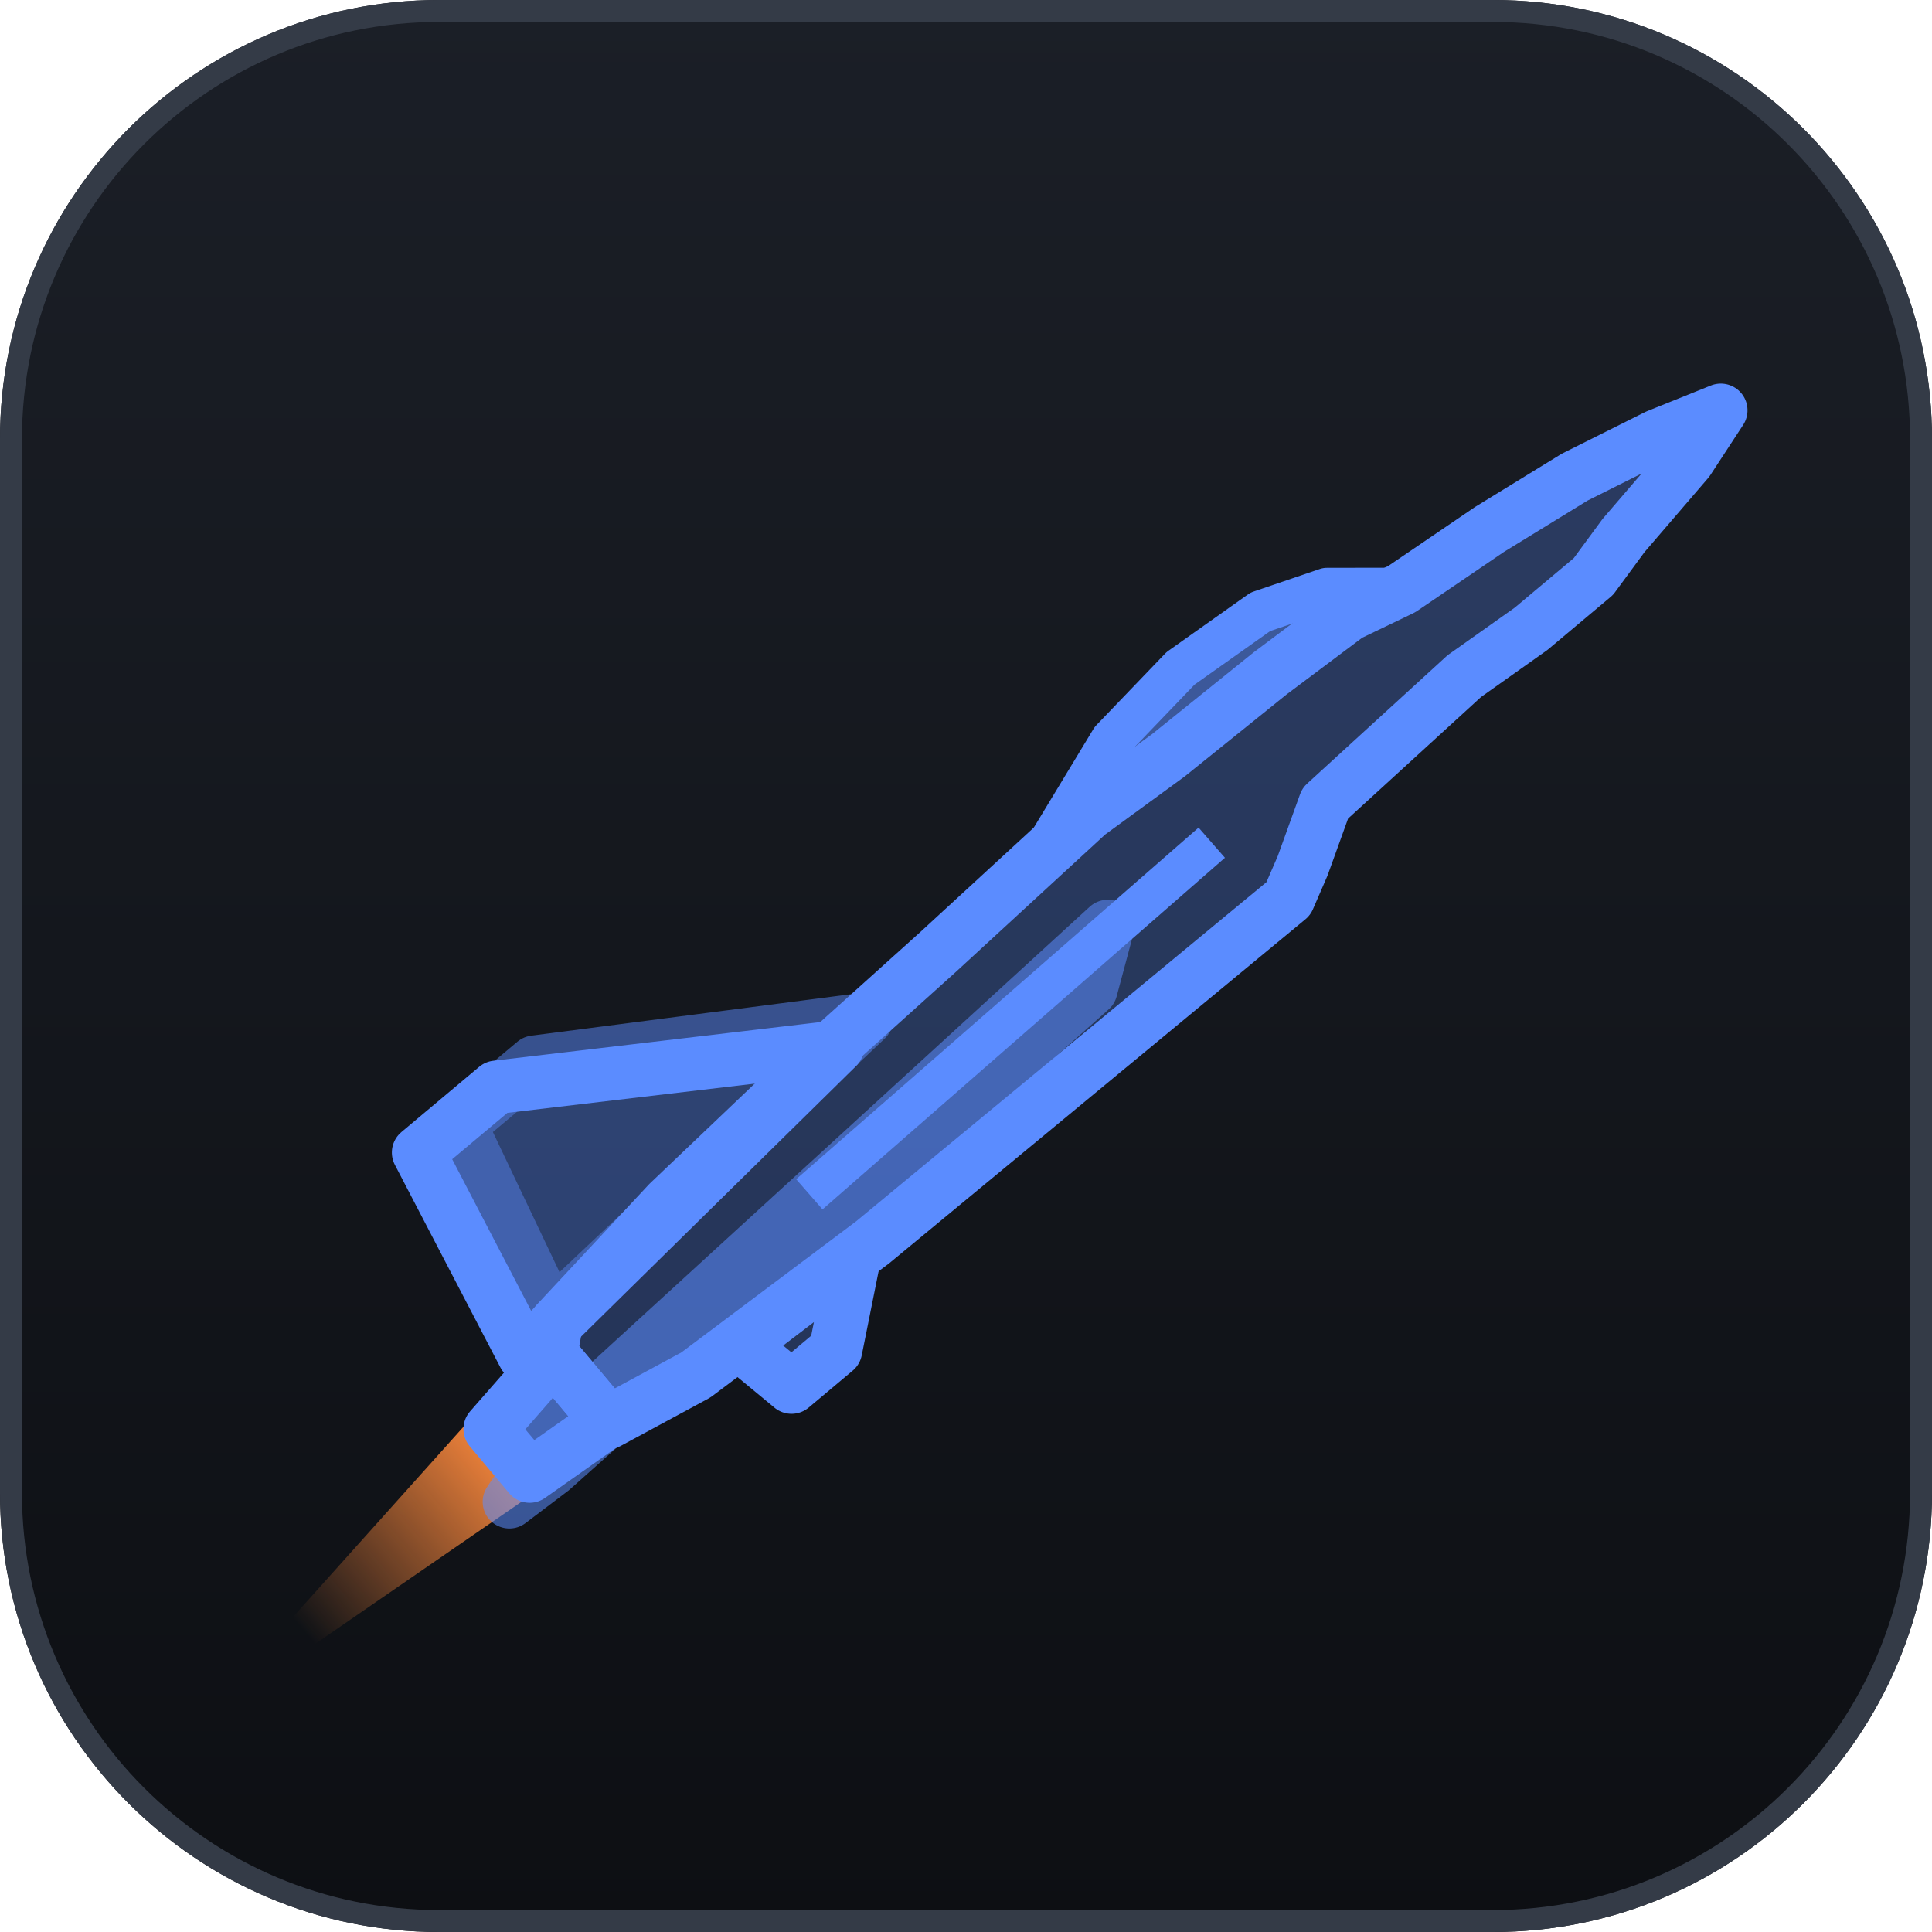
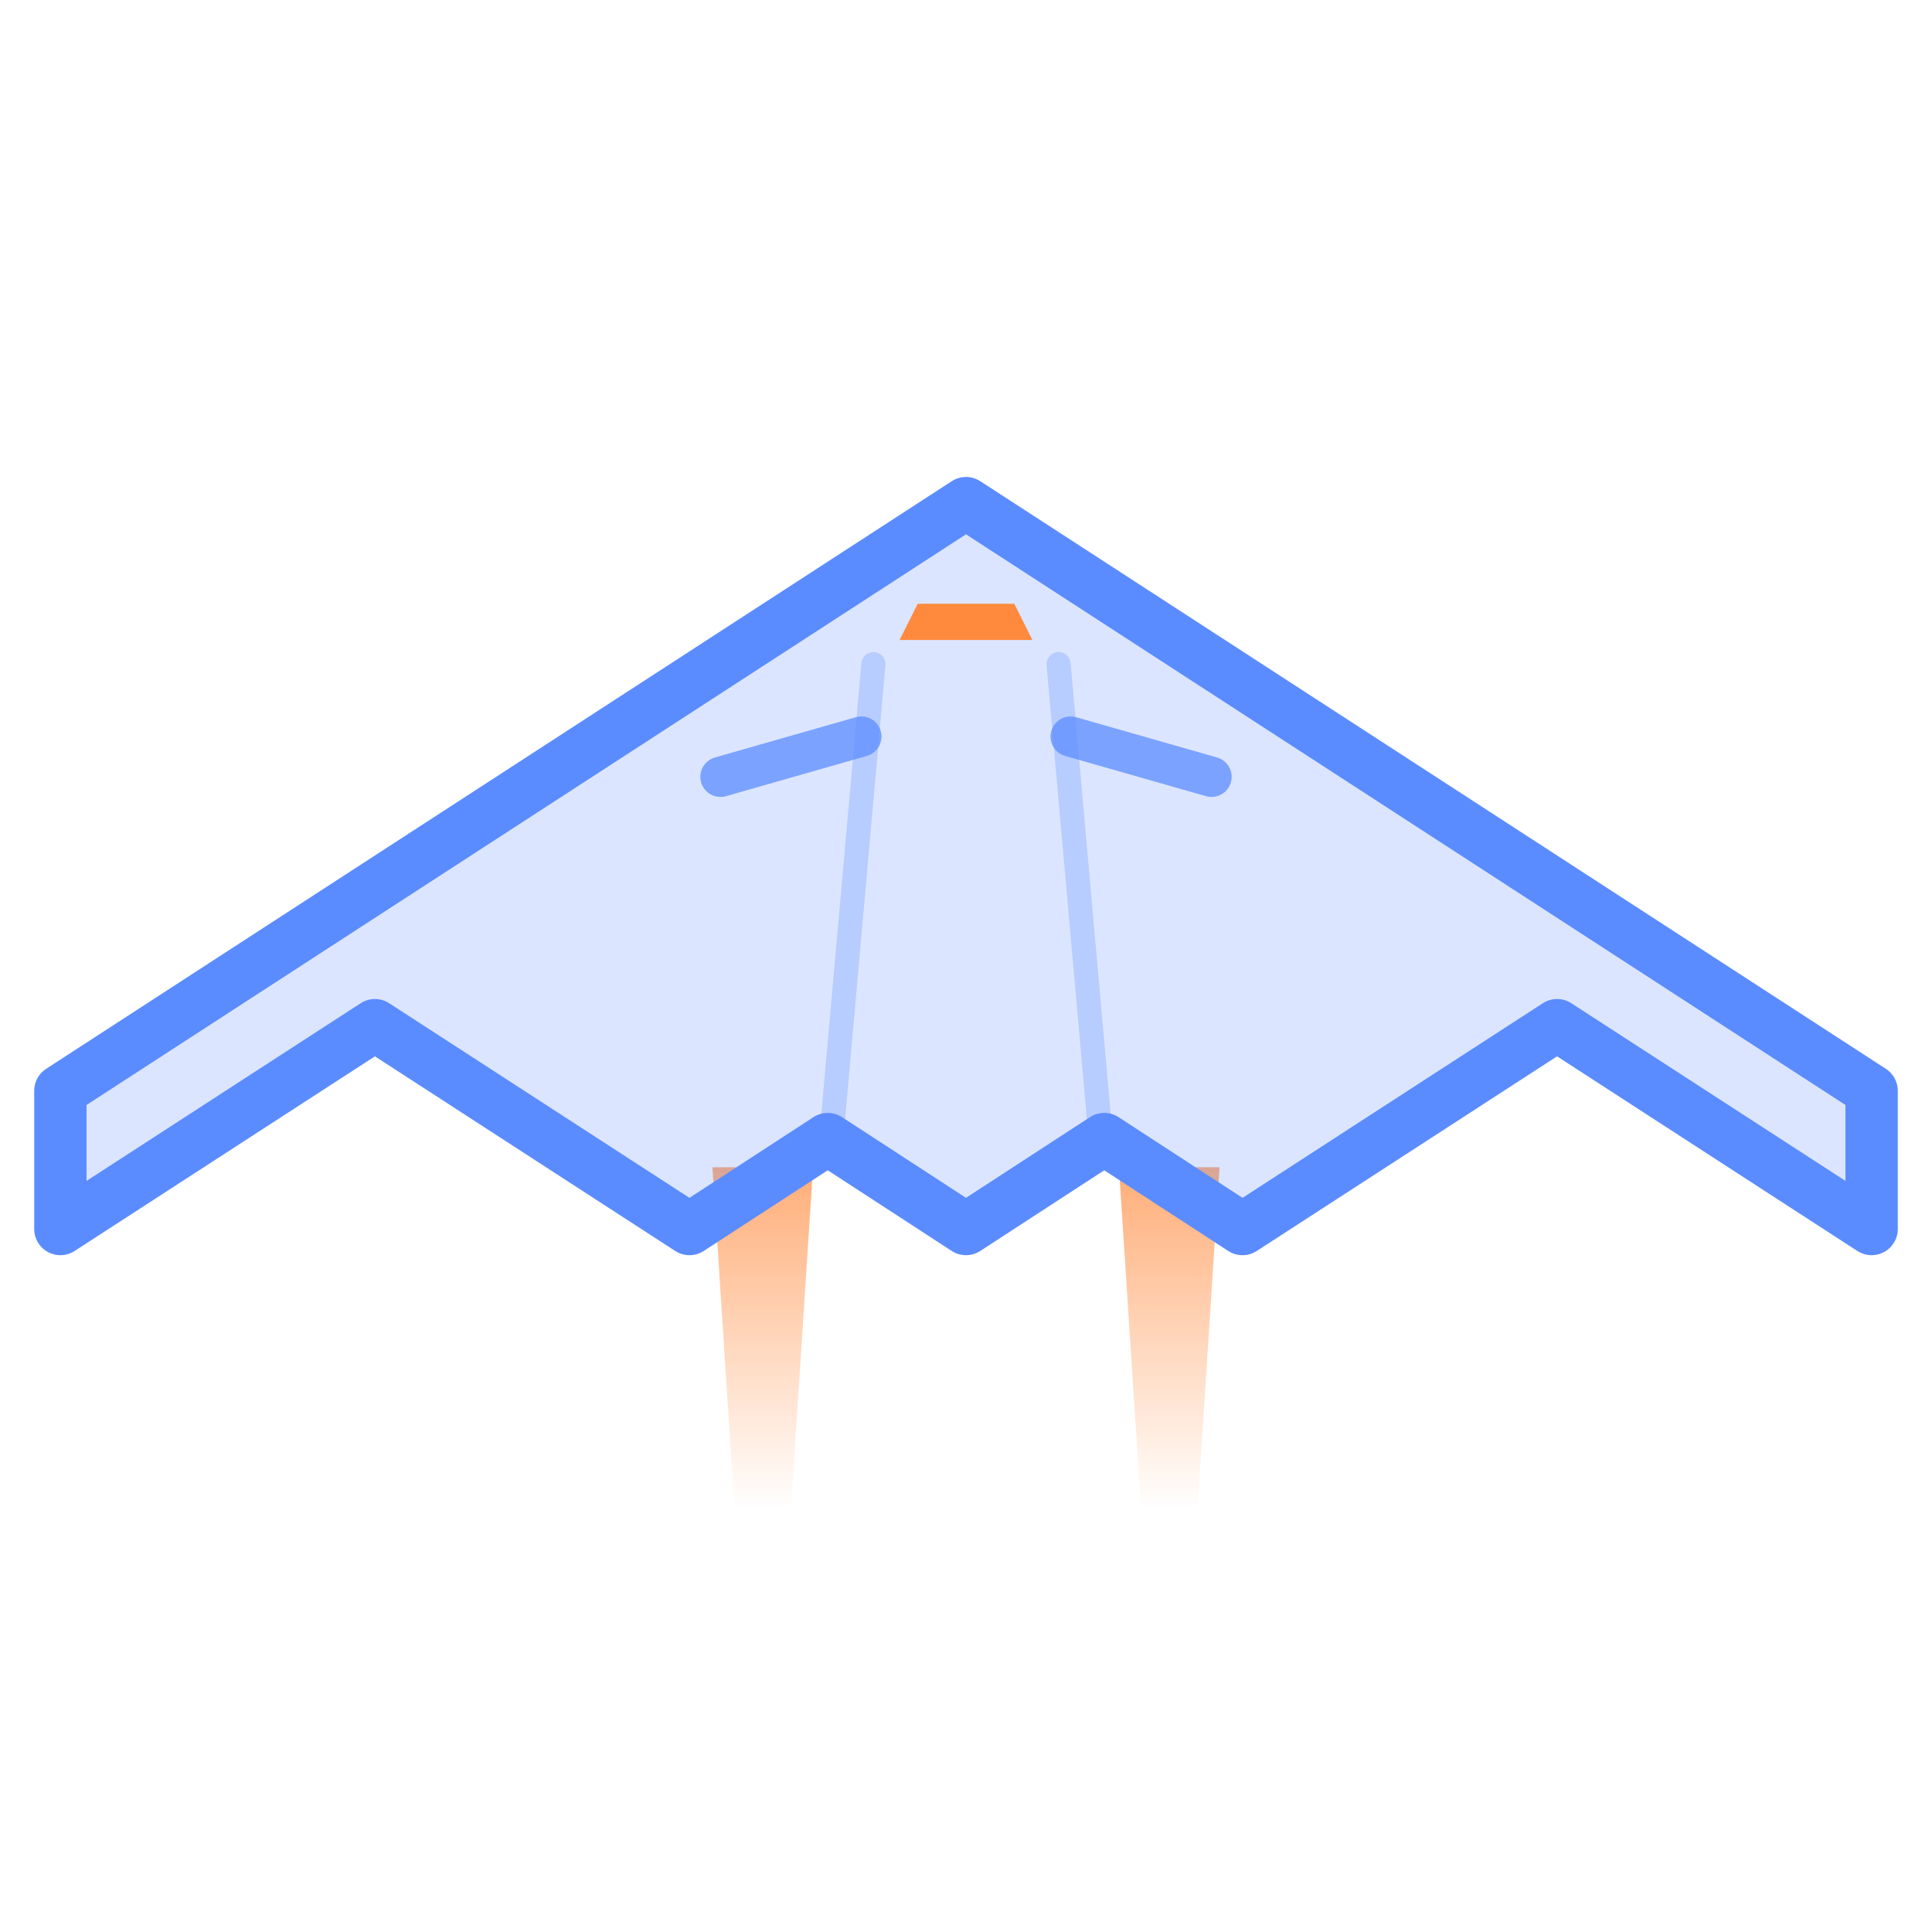
- <svg xmlns="http://www.w3.org/2000/svg" viewBox="6 6 88 88" width="64" height="64">
+ <svg xmlns="http://www.w3.org/2000/svg" viewBox="2 5 96 96" width="64" height="64">
  <defs>
-     <linearGradient id="bg" x1="0" y1="0" x2="0" y2="1">
-       <stop offset="0" stop-color="#1b1f27" />
-       <stop offset="1" stop-color="#0d0f13" />
-     </linearGradient>
-     <linearGradient id="plume" x1="1" y1="0" x2="0" y2="0">
+     <linearGradient id="x" x1="0" y1="0" x2="0" y2="1">
      <stop offset="0" stop-color="#ff8a3d" />
      <stop offset="1" stop-color="#ff8a3d" stop-opacity="0" />
    </linearGradient>
-     <clipPath id="t">
-       <rect x="6" y="6" width="88" height="88" rx="20" />
-     </clipPath>
  </defs>
-   <rect x="6" y="6" width="88" height="88" rx="20" fill="url(#bg)" />
-   <rect x="6.5" y="6.5" width="87" height="87" rx="19.5" fill="none" stroke="#343b47" stroke-width="1" />
-   <g clip-path="url(#t)">
-     <g transform="translate(50 50) scale(0.78) translate(-51 -48.8)">
-       <g transform="translate(50 50) rotate(-40) scale(0.78) translate(-62 -19)">
-         <path d="M15 20.6 L-6 23.6 L-6 26.2 L15 28.2 Z" fill="url(#plume)" />
-         <g fill="rgba(91,140,255,.28)" stroke="#5b8cff" stroke-width="4" stroke-linejoin="round">
-           <path d="M55.7 16.9 L34.6 3.4 L27.3 3.4 L23.3 18.8 Z" opacity="0.5" />
-           <path d="M43.5 30.0 L38.0 34.4 L33.7 34.4 L32.8 29.5 Z" />
-           <path d="M21.5 21.2 L14.4 22.3 L14.4 26.9 L21.5 27.5 Z" />
-           <path d="M74 23.2 L18 25.6 L12 27.4 L16 27.6 L70 26 Z" opacity="0.55" />
-           <path d="M134.0 23.1 L129.1 21.5 L122.4 19.9 L115.0 18.8 L107.1 18.0 L102.8 16.9 L95.5 16.5 L85.7 16.3 L78.3 15.8 L63.0 16.5 L51.4 16.9 L35.5 17.9 L23.3 19.4 L21.5 20.9 L21.5 27.6 L28.8 29.1 L45.3 30.0 L85.7 30.3 L88.1 29.1 L92.4 26.6 L106.5 26.0 L112.6 26.5 L118.7 26.5 L122.4 25.6 L129.7 24.4 Z" />
-           <path d="M84 23.4 L44 24.2" fill="none" stroke-width="3" />
-           <path d="M52.7 17.1 L31.2 3.0 L23.6 3.0 L19.9 19.7 Z" />
-         </g>
-         <path d="M107.1 18.0 L102.8 14.4 L97.9 12.5 L90.6 11.9 L83.2 12.7 L74.7 15.6 L78.3 15.8 L95.5 16.5 L102.8 16.9 Z" fill="rgba(91,140,255,.55)" stroke="#5b8cff" stroke-width="3.2" stroke-linejoin="round" />
-       </g>
-     </g>
-   </g>
+   <path d="M37.4 63 L42.4 63 L41.3 80 L38.5 80 Z M57.6 63 L62.6 63 L61.5 80 L58.7 80 Z" fill="url(#x)" opacity=".7" />
+   <path d="M50.0 30.0 L5.0 59.2 L5.0 66.07 L20.63 55.94 L36.26 66.07 L43.13 61.6 L50.0 66.07 L56.87 61.6 L63.74 66.07 L79.37 55.94 L95.0 66.07 L95.0 59.2 Z" fill="rgba(91,140,255,.22)" stroke="#5b8cff" stroke-width="2.6" stroke-linejoin="round" />
+   <path d="M45.4 38 L43.4 60.5 M54.6 38 L56.6 60.5" fill="none" stroke="#5b8cff" stroke-width="1.2" opacity=".28" stroke-linecap="round" />
+   <path d="M44.8 41.6 L37.8 43.6 M55.2 41.6 L62.2 43.6" fill="none" stroke="#5b8cff" stroke-width="2" opacity=".75" stroke-linecap="round" />
+   <path d="M47.6 35 L52.4 35 L53.3 36.8 L46.7 36.8 Z" fill="#ff8a3d" />
</svg>
